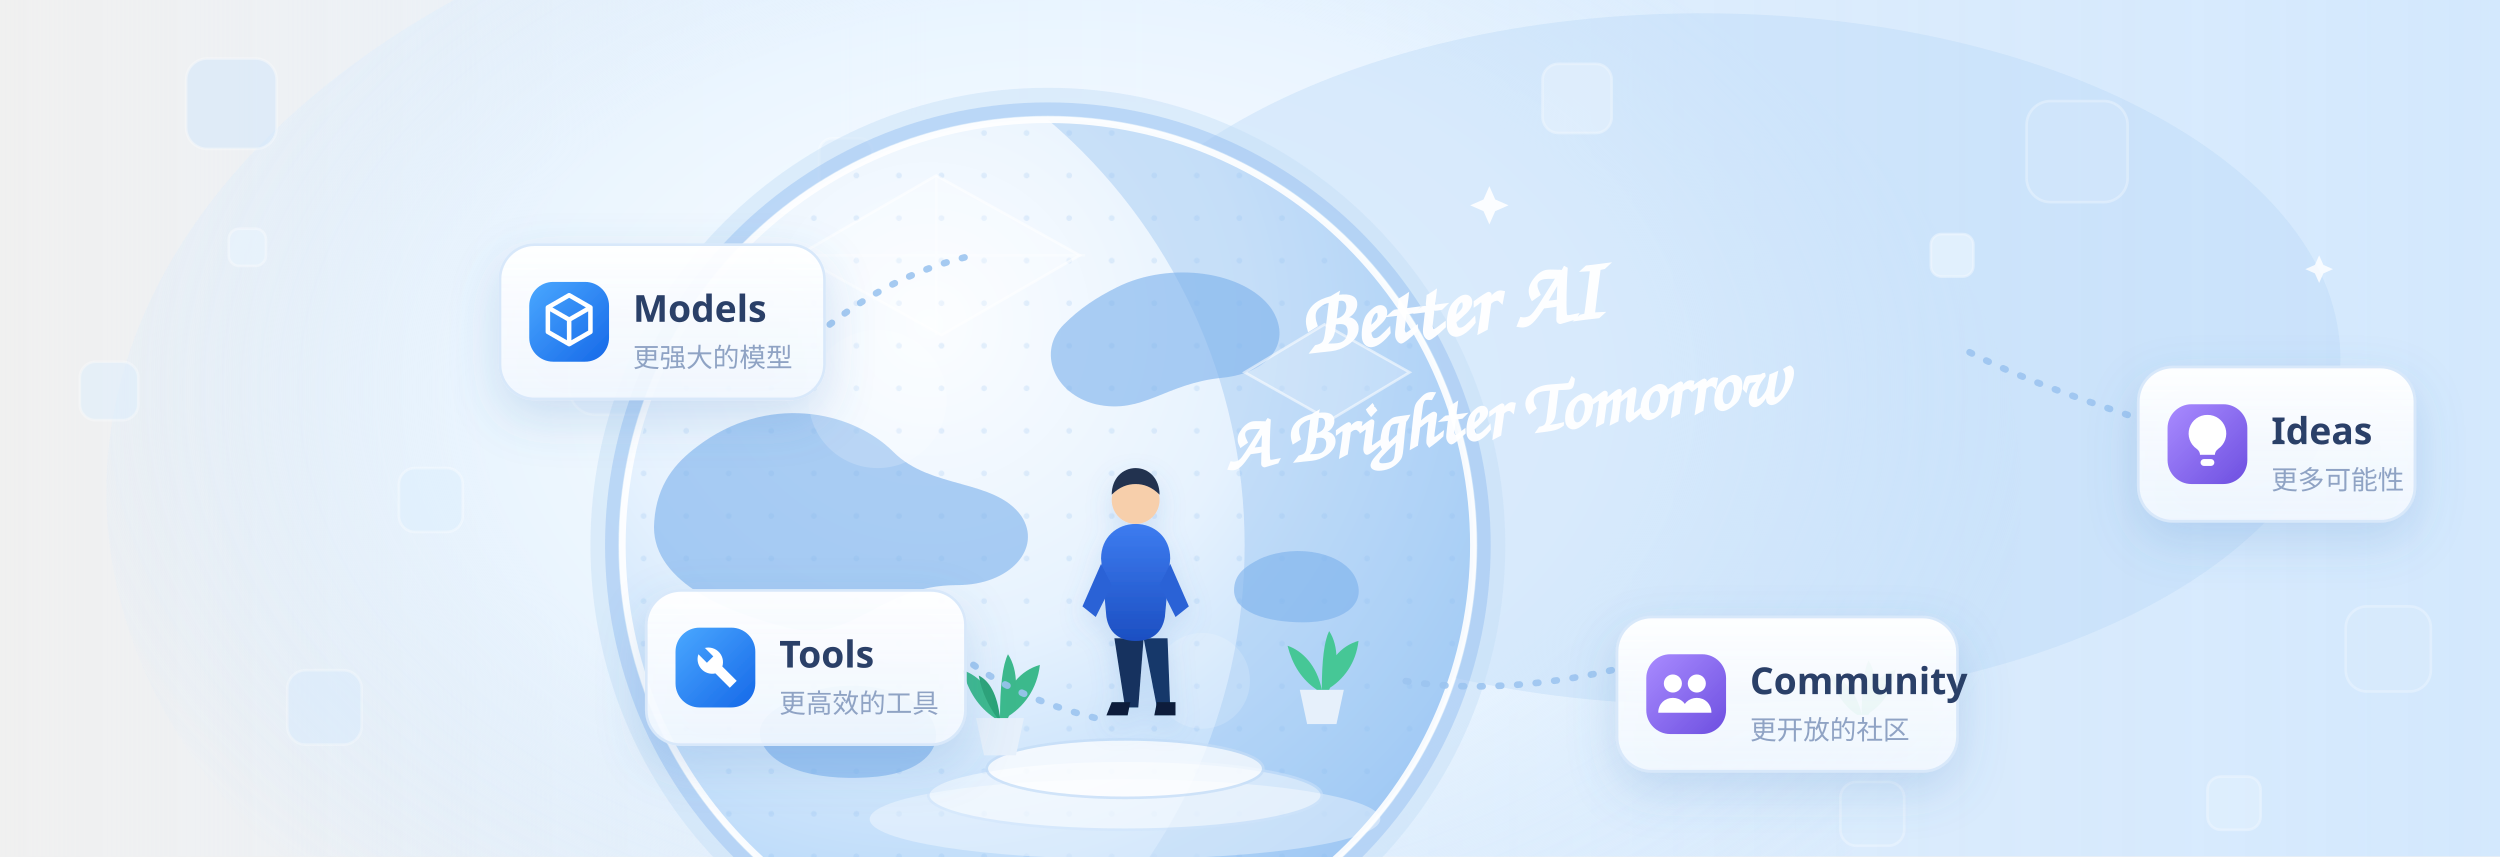
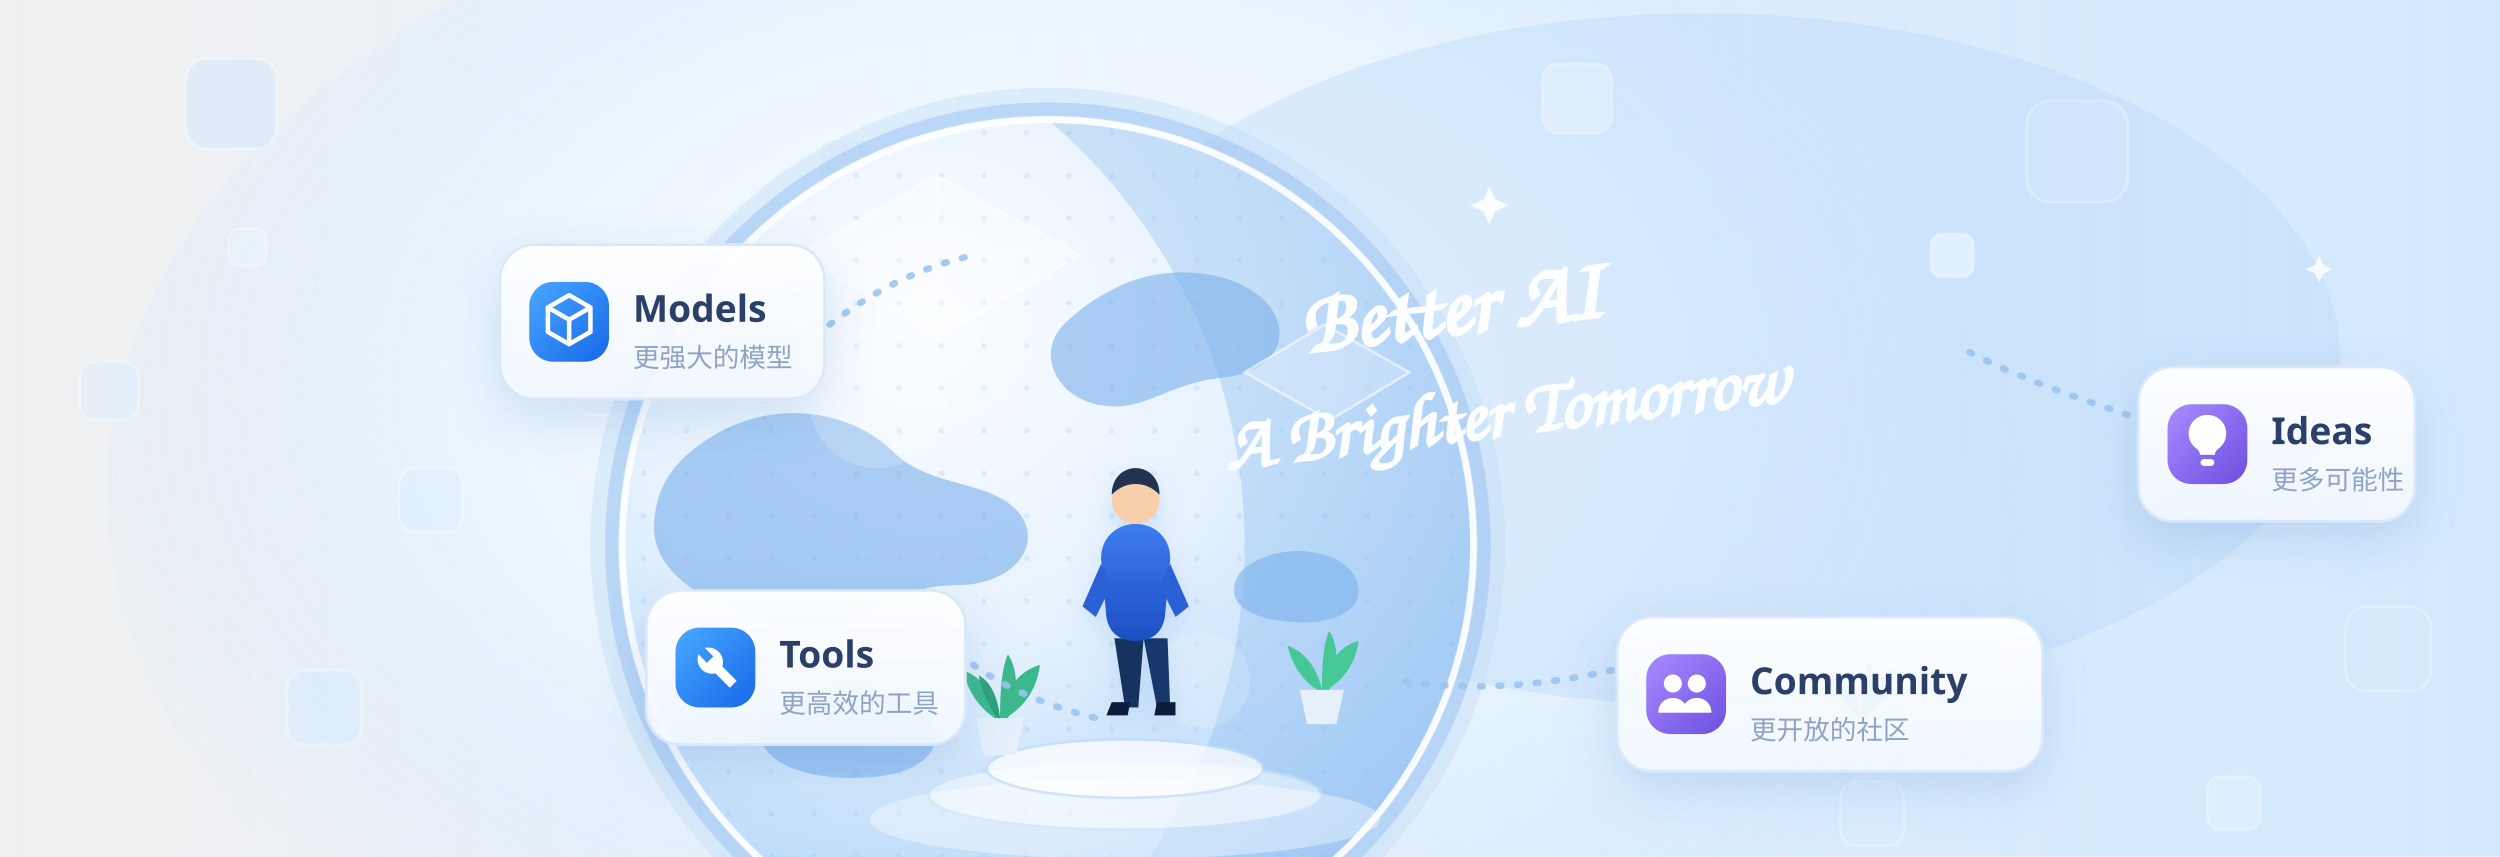
<svg xmlns="http://www.w3.org/2000/svg" viewBox="0 0 940 322" font-family="'Segoe UI','Microsoft YaHei',sans-serif">
  <defs>
    <linearGradient id="wash" x1="0" y1="0" x2="1" y2="0">
      <stop offset="0" stop-color="#eaf4ff" stop-opacity="0" />
      <stop offset=".38" stop-color="#e2f0ff" stop-opacity=".85" />
      <stop offset="1" stop-color="#d3e8fd" />
    </linearGradient>
    <radialGradient id="glow" cx=".5" cy=".42" r=".55">
      <stop offset="0" stop-color="#ffffff" />
      <stop offset=".55" stop-color="#eaf5ff" />
      <stop offset="1" stop-color="#cfe6fc" stop-opacity="0" />
    </radialGradient>
    <radialGradient id="globe" cx=".36" cy=".24" r=".95">
      <stop offset="0" stop-color="#fbfdff" />
      <stop offset=".4" stop-color="#e6f2fe" />
      <stop offset=".75" stop-color="#b7d8f9" />
      <stop offset="1" stop-color="#93bef2" />
    </radialGradient>
    <pattern id="dots" width="16" height="16" patternUnits="userSpaceOnUse">
      <circle cx="2" cy="2" r="1.1" fill="#7fb3ec" opacity=".5" />
    </pattern>
    <linearGradient id="cardg" x1="0" y1="0" x2="0" y2="1">
      <stop offset="0" stop-color="#ffffff" stop-opacity=".96" />
      <stop offset="1" stop-color="#f3f9ff" stop-opacity=".9" />
    </linearGradient>
    <linearGradient id="tile-blue" x1="0" y1="0" x2="1" y2="1">
      <stop offset="0" stop-color="#4aa8ff" />
      <stop offset="1" stop-color="#1668e8" />
    </linearGradient>
    <linearGradient id="tile-violet" x1="0" y1="0" x2="1" y2="1">
      <stop offset="0" stop-color="#a98bff" />
      <stop offset="1" stop-color="#6d4fe0" />
    </linearGradient>
    <linearGradient id="suit" x1="0" y1="0" x2="0" y2="1">
      <stop offset="0" stop-color="#3d7cf0" />
      <stop offset="1" stop-color="#1c4fc2" />
    </linearGradient>
    <filter id="sh" x="-40%" y="-40%" width="180%" height="180%">
      <feDropShadow dx="0" dy="7" stdDeviation="9" flood-color="#4d86c8" flood-opacity=".22" />
    </filter>
    <filter id="shs" x="-60%" y="-60%" width="220%" height="220%">
      <feDropShadow dx="0" dy="4" stdDeviation="5" flood-color="#5b93d4" flood-opacity=".2" />
    </filter>
  </defs>
  <rect x="0" y="0" width="940" height="322" fill="url(#wash)" />
  <ellipse cx="400" cy="185" rx="360" ry="240" fill="url(#glow)" opacity=".9" />
  <ellipse cx="640" cy="135" rx="240" ry="130" fill="#b7d7f6" opacity=".38" />
  <g stroke="#ffffff" stroke-opacity=".55" stroke-width="1">
    <rect x="70" y="22" width="34" height="34" rx="8" fill="#cfe5fb" opacity=".5" />
    <rect x="150" y="176" width="24" height="24" rx="6" fill="#dceefd" opacity=".55" />
    <rect x="214" y="112" width="44" height="44" rx="10" fill="#e8f3fe" opacity=".65" />
    <rect x="108" y="252" width="28" height="28" rx="7" fill="#d5e9fc" opacity=".45" />
    <rect x="308" y="52" width="20" height="20" rx="5" fill="#e2f0fd" opacity=".6" />
    <rect x="30" y="136" width="22" height="22" rx="6" fill="#dceefd" opacity=".5" />
    <rect x="762" y="38" width="38" height="38" rx="9" fill="#d3e7fb" opacity=".55" />
    <rect x="882" y="228" width="32" height="32" rx="8" fill="#d9ebfc" opacity=".5" />
    <rect x="830" y="292" width="20" height="20" rx="5" fill="#e2f0fd" opacity=".55" />
    <rect x="692" y="294" width="24" height="24" rx="6" fill="#dceefd" opacity=".5" />
    <rect x="580" y="24" width="26" height="26" rx="6" fill="#e6f2fd" opacity=".6" />
    <rect x="506" y="286" width="18" height="18" rx="5" fill="#dceefd" opacity=".5" />
    <rect x="86" y="86" width="14" height="14" rx="4" fill="#e8f3fe" opacity=".6" />
    <rect x="726" y="88" width="16" height="16" rx="4" fill="#eaf5fe" opacity=".7" />
  </g>
  <circle cx="394" cy="205" r="172" fill="#c4def7" opacity=".45" />
  <circle cx="394" cy="205" r="160" fill="url(#globe)" />
  <circle cx="394" cy="205" r="158" fill="url(#dots)" opacity=".35" />
  <path d="M394 45a160 160 0 0 1 0 320 210 210 0 0 0 0-320z" fill="#8fbcf0" opacity=".38" />
  <g fill="#7db1ec" opacity=".62">
    <path d="M262 168c26-20 58-14 74 2 14 14 38 10 48 24 8 12-4 26-24 26-30 0-38 22-64 16-24-6-52-18-50-40 1-14 8-22 16-28z" />
    <path d="M420 108c20-10 48-6 58 8 8 12 0 24-18 26-22 2-30 14-48 10-16-4-22-20-12-30 6-6 12-10 20-14z" />
    <path d="M300 262c18-8 42-4 50 8 6 10-2 20-20 22-20 2-40-2-44-14-2-8 6-12 14-16z" />
    <path d="M474 210c14-6 32-2 36 8 4 10-6 16-20 16-14 0-26-4-26-12 0-6 4-9 10-12z" />
  </g>
  <g stroke="#ffffff" stroke-opacity=".55" fill="none">
    <path d="M300 96l52-30 54 30-52 30z" fill="#ffffff" fill-opacity=".28" />
    <path d="M352 66v60M300 96l108 0" stroke-opacity=".35" />
    <path d="M468 140l30-18 32 18-30 18z" fill="#ffffff" fill-opacity=".2" />
  </g>
  <circle cx="330" cy="150" r="26" fill="#ffffff" opacity=".18" />
  <circle cx="452" cy="256" r="18" fill="#ffffff" opacity=".16" />
  <circle cx="394" cy="205" r="160" fill="none" stroke="#ffffff" stroke-opacity=".9" stroke-width="2.5" />
  <circle cx="394" cy="205" r="164" fill="none" stroke="#8ab8f0" stroke-opacity=".4" stroke-width="5" />
  <g fill="#ffffff" opacity=".96" transform="rotate(-7 616 142)" style="font-family:'Segoe Print','Comic Sans MS',cursive">
    <text x="492" y="118" font-size="33" font-style="italic" font-weight="700">Better AI</text>
    <text x="458" y="158" font-size="28" font-style="italic" font-weight="700">A Brighter Tomorrow</text>
  </g>
  <g>
    <ellipse cx="423" cy="308" rx="96" ry="15" fill="#ffffff" opacity=".38" />
    <ellipse cx="423" cy="299" rx="74" ry="13" fill="#ffffff" opacity=".5" stroke="#cfe4fb" />
    <ellipse cx="423" cy="289" rx="52" ry="11" fill="#ffffff" opacity=".72" stroke="#c4dcf7" />
  </g>
  <g filter="url(#shs)">
    <path d="M419 240l4 26h5l2-26z" fill="#12315f" />
    <path d="M430 240l5 26h5l-1-26z" fill="#16386b" />
    <path d="M418 264l-2 5h8l1-5zM435 264l-1 5h8l0-5z" fill="#0b1d3a" />
    <path d="M414 210c0-8 6-13 13-13s13 5 13 13l-2 22c-1 6-5 9-11 9s-10-3-11-9z" fill="url(#suit)" />
    <path d="M414 212l-7 16 5 4 6-12zM440 212l7 16-5 4-6-12z" fill="#2b62d6" />
    <circle cx="427" cy="188" r="9" fill="#f7cfab" />
    <path d="M418 186c0-6 4-10 9-10s9 4 9 10c-3-3-6-4-9-4s-6 1-9 4z" fill="#20304f" />
  </g>
  <g stroke-width="0">
    <g transform="translate(376,262)">
      <path d="M-9 8h18l-3 14h-12z" fill="#e6f0fb" stroke="#c9def5" />
      <path d="M0 8C-2 -2-8-8-14-10c2 8 6 14 12 18zM0 8C2-4 8-10 15-12c-1 9-6 16-13 20zM0 8C0-4 1-12 3-16c4 6 4 16 0 24z" fill="#3cb98c" />
      <path d="M0 8C-1-1-4-6-8-8c1 6 4 12 7 16z" fill="#2ba377" />
    </g>
    <g transform="translate(497,252) scale(.92)">
      <path d="M-9 8h18l-3 14h-12z" fill="#e6f0fb" stroke="#c9def5" />
      <path d="M0 8C-2-2-8-8-14-10c2 8 6 14 12 18zM0 8C2-4 8-10 15-12c-1 9-6 16-13 20zM0 8C0-4 1-12 3-16c4 6 4 16 0 24z" fill="#46c796" />
    </g>
    <g transform="translate(700,262) scale(.85)">
      <path d="M-9 8h18l-3 14h-12z" fill="#e6f0fb" stroke="#c9def5" />
      <path d="M0 8C-2-2-8-8-14-10c2 8 6 14 12 18zM0 8C2-4 8-10 15-12c-1 9-6 16-13 20zM0 8C0-4 1-12 3-16c4 6 4 16 0 24z" fill="#3cb98c" />
    </g>
  </g>
  <g stroke="#9cc4ef" stroke-dasharray="1 6" stroke-width="2.5" stroke-linecap="round" fill="none" opacity=".9">
    <path d="M312 122C330 108 348 100 366 96" />
    <path d="M366 250C380 260 396 266 412 270" />
    <path d="M606 252C580 258 552 260 528 256" />
    <path d="M800 156C776 148 754 140 736 130" />
  </g>
  <g filter="url(#sh)">
    <g transform="translate(188,92)">
      <rect width="122" height="58" rx="13" fill="url(#cardg)" stroke="#d8e8fa" />
      <rect x="11" y="14" width="30" height="30" rx="9" fill="url(#tile-blue)" />
      <path d="M26 19l8 4.6v9.2l-8 4.6-8-4.6v-9.2zM18 23.6l8 4.6 8-4.6M26 28.2v9.2" stroke="#fff" stroke-width="1.7" fill="none" stroke-linejoin="round" />
      <text x="50" y="29" font-size="14" font-weight="700" fill="#2c3f68">Models</text>
      <text x="50" y="46" font-size="10" fill="#8fa3c4">更强大的模型</text>
    </g>
    <g transform="translate(243,222)">
      <rect width="120" height="58" rx="13" fill="url(#cardg)" stroke="#d8e8fa" />
      <rect x="11" y="14" width="30" height="30" rx="9" fill="url(#tile-blue)" />
      <path d="M21 22a5.5 5.5 0 0 1 7.6 6.6l5.4 5.4-2.6 2.6-5.4-5.4A5.5 5.5 0 0 1 19.6 24l3.2 3.2 2.4-2.4-3.2-3.2z" fill="#fff" />
      <text x="50" y="29" font-size="14" font-weight="700" fill="#2c3f68">Tools</text>
      <text x="50" y="46" font-size="10" fill="#8fa3c4">更高效的工具</text>
    </g>
    <g transform="translate(608,232)">
-       <rect width="128" height="58" rx="13" fill="url(#cardg)" stroke="#d8e8fa" />
+       <rect width="160" height="58" rx="13" fill="url(#cardg)" stroke="#d8e8fa" />
      <rect x="11" y="14" width="30" height="30" rx="9" fill="url(#tile-violet)" />
      <g fill="#fff">
        <circle cx="21" cy="25" r="3.4" />
        <circle cx="30" cy="25" r="3.4" />
        <path d="M15.5 36c0-3.4 2.5-5.6 5.5-5.6s5.5 2.2 5.5 5.6zM24.5 36c0-3.4 2.5-5.6 5.5-5.6s5.5 2.2 5.5 5.6z" />
      </g>
      <text x="50" y="29" font-size="14" font-weight="700" fill="#2c3f68">Community</text>
      <text x="50" y="46" font-size="10" fill="#8fa3c4">更开放的社区</text>
    </g>
    <g transform="translate(804,138)">
      <rect width="104" height="58" rx="13" fill="url(#cardg)" stroke="#d8e8fa" />
      <rect x="11" y="14" width="30" height="30" rx="9" fill="url(#tile-violet)" />
      <path d="M26 18a7 7 0 0 1 4 12.8c-.8.6-1.2 1.4-1.2 2.2h-5.6c0-.8-.4-1.6-1.2-2.2A7 7 0 0 1 26 18z" fill="#fff" />
      <rect x="23.4" y="34.6" width="5.2" height="2.6" rx="1.3" fill="#fff" />
      <text x="50" y="29" font-size="14" font-weight="700" fill="#2c3f68">Ideas</text>
      <text x="50" y="46" font-size="10" fill="#8fa3c4">更多可能性</text>
    </g>
  </g>
  <g fill="#ffffff">
    <path d="M560 70l2.2 5 5 2.2-5 2.2-2.2 5-2.2-5-5-2.2 5-2.2z" opacity=".9" />
    <path d="M676 328l1.6 3.6 3.6 1.6-3.6 1.6-1.6 3.6-1.6-3.6-3.6-1.6 3.6-1.6z" opacity=".7" />
    <path d="M872 96l1.6 3.6 3.6 1.6-3.6 1.6-1.6 3.6-1.6-3.6-3.6-1.6 3.6-1.6z" opacity=".8" />
  </g>
</svg>
